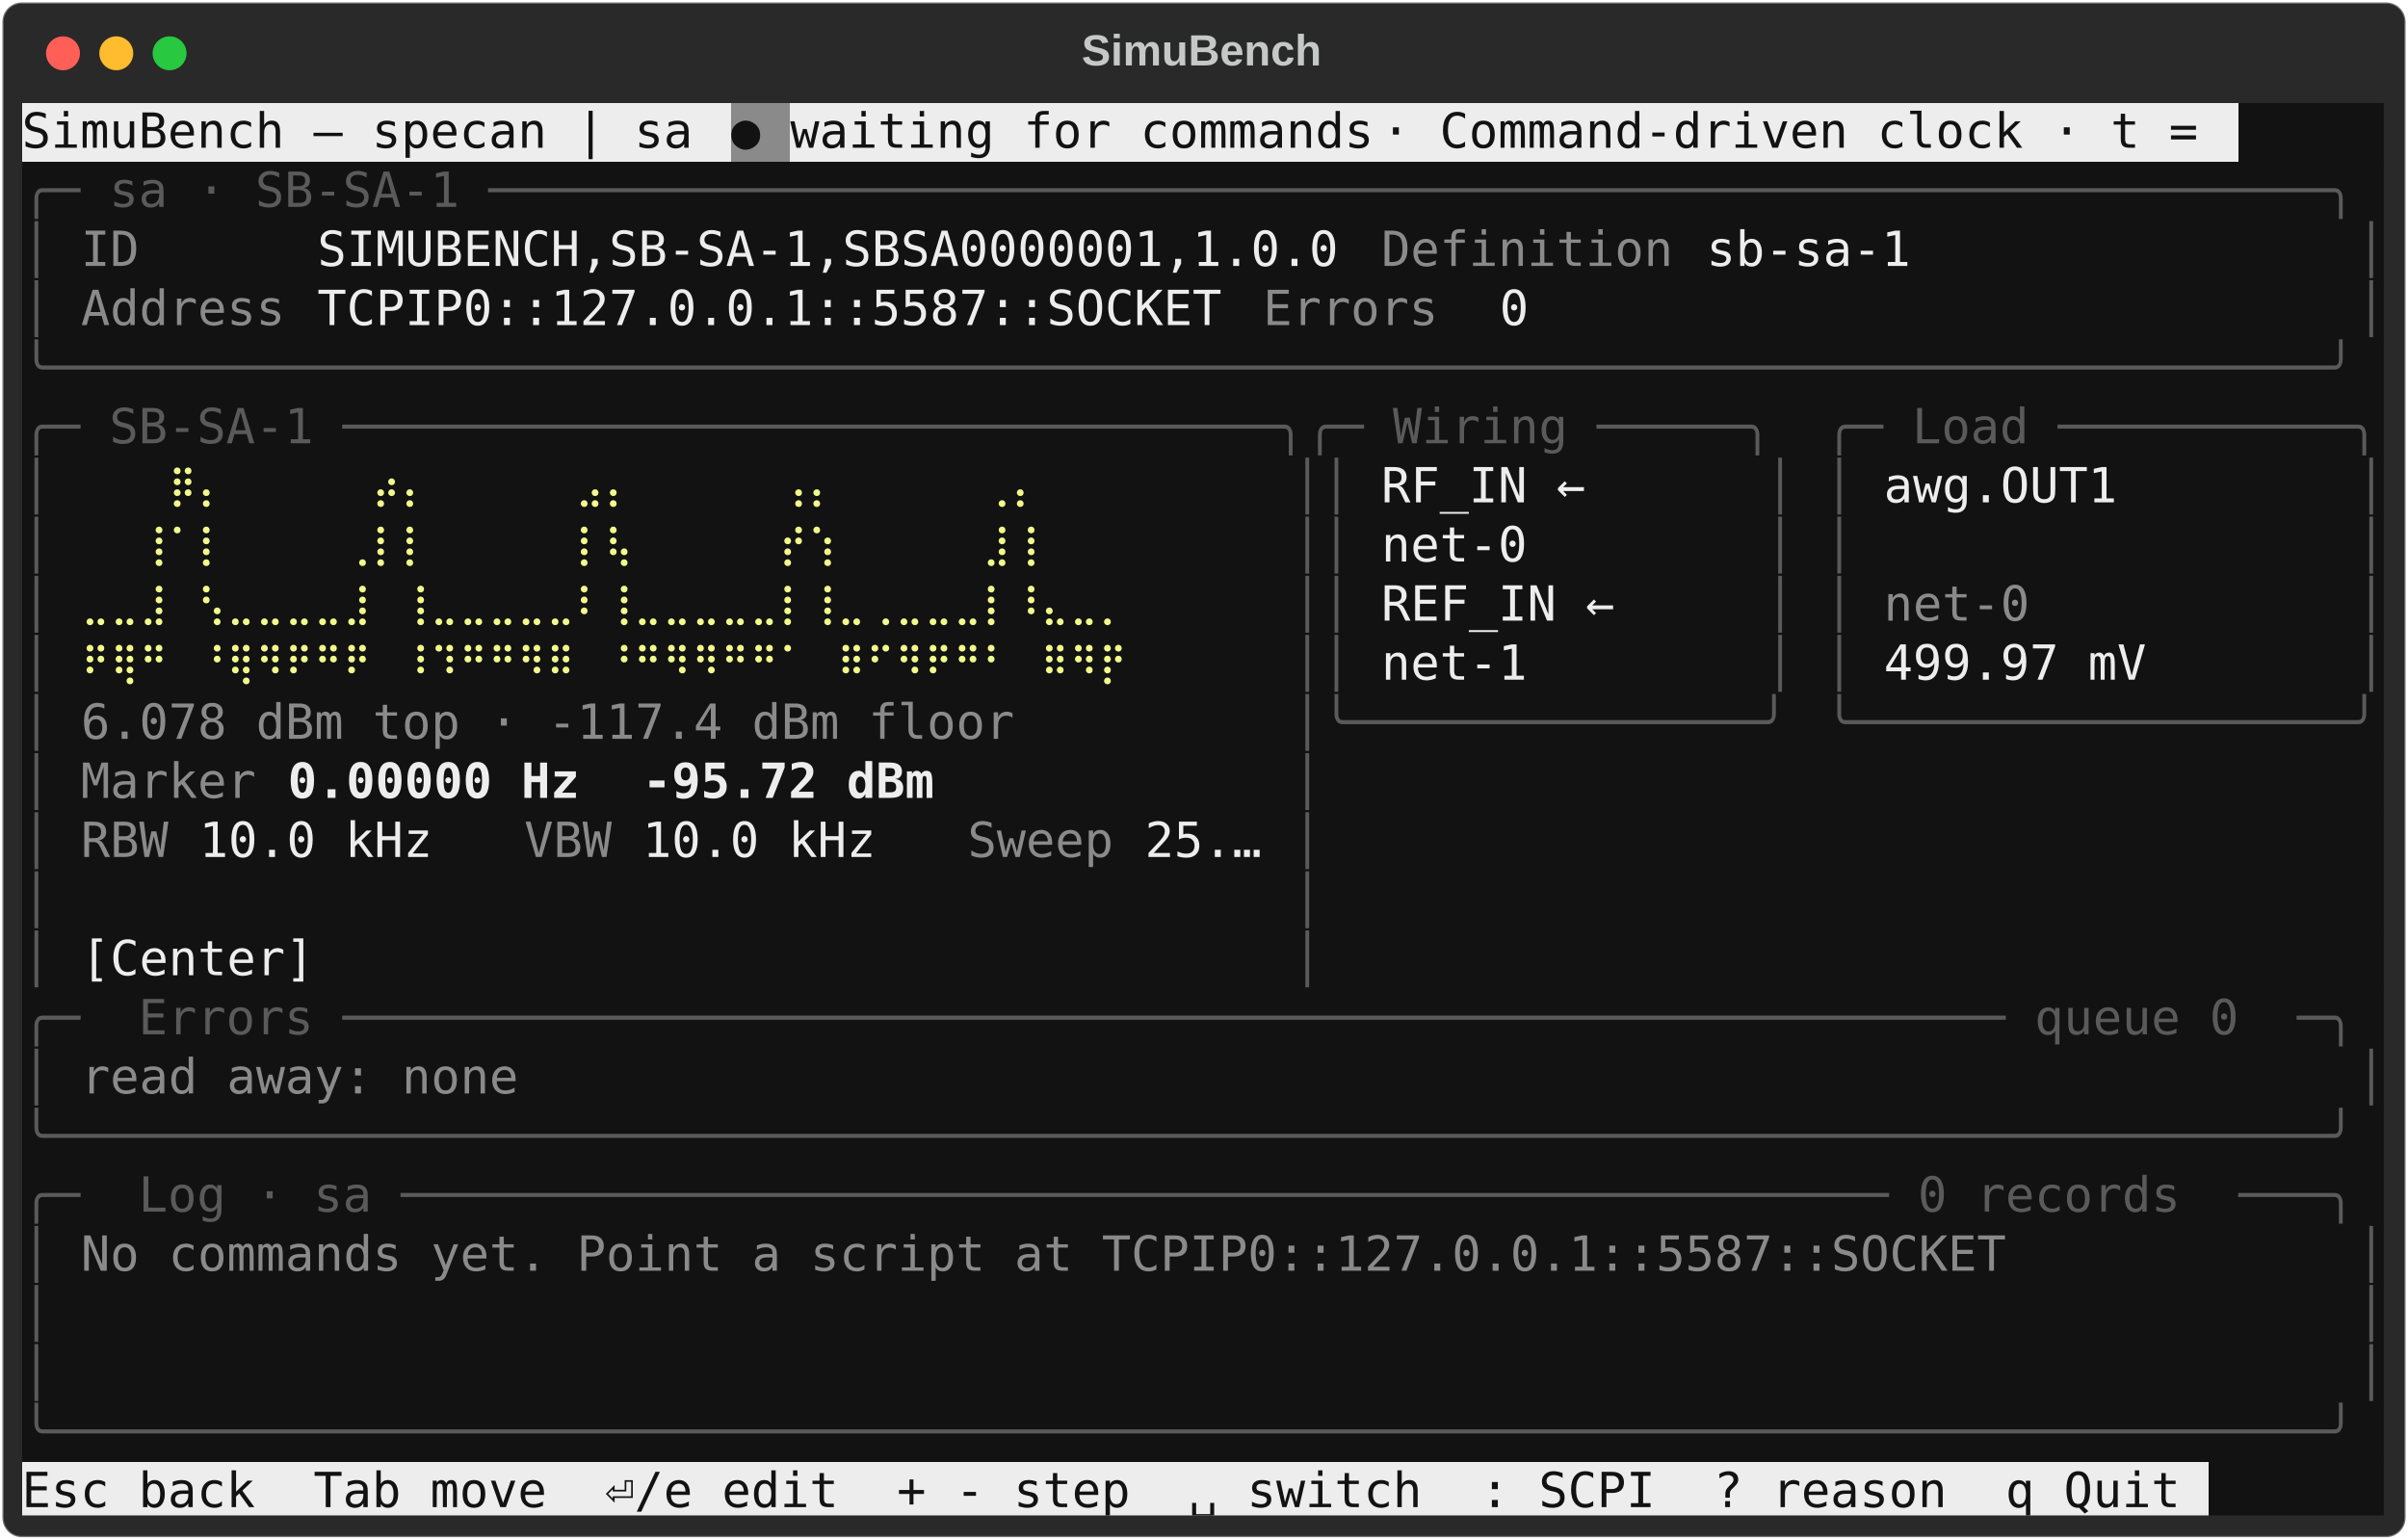
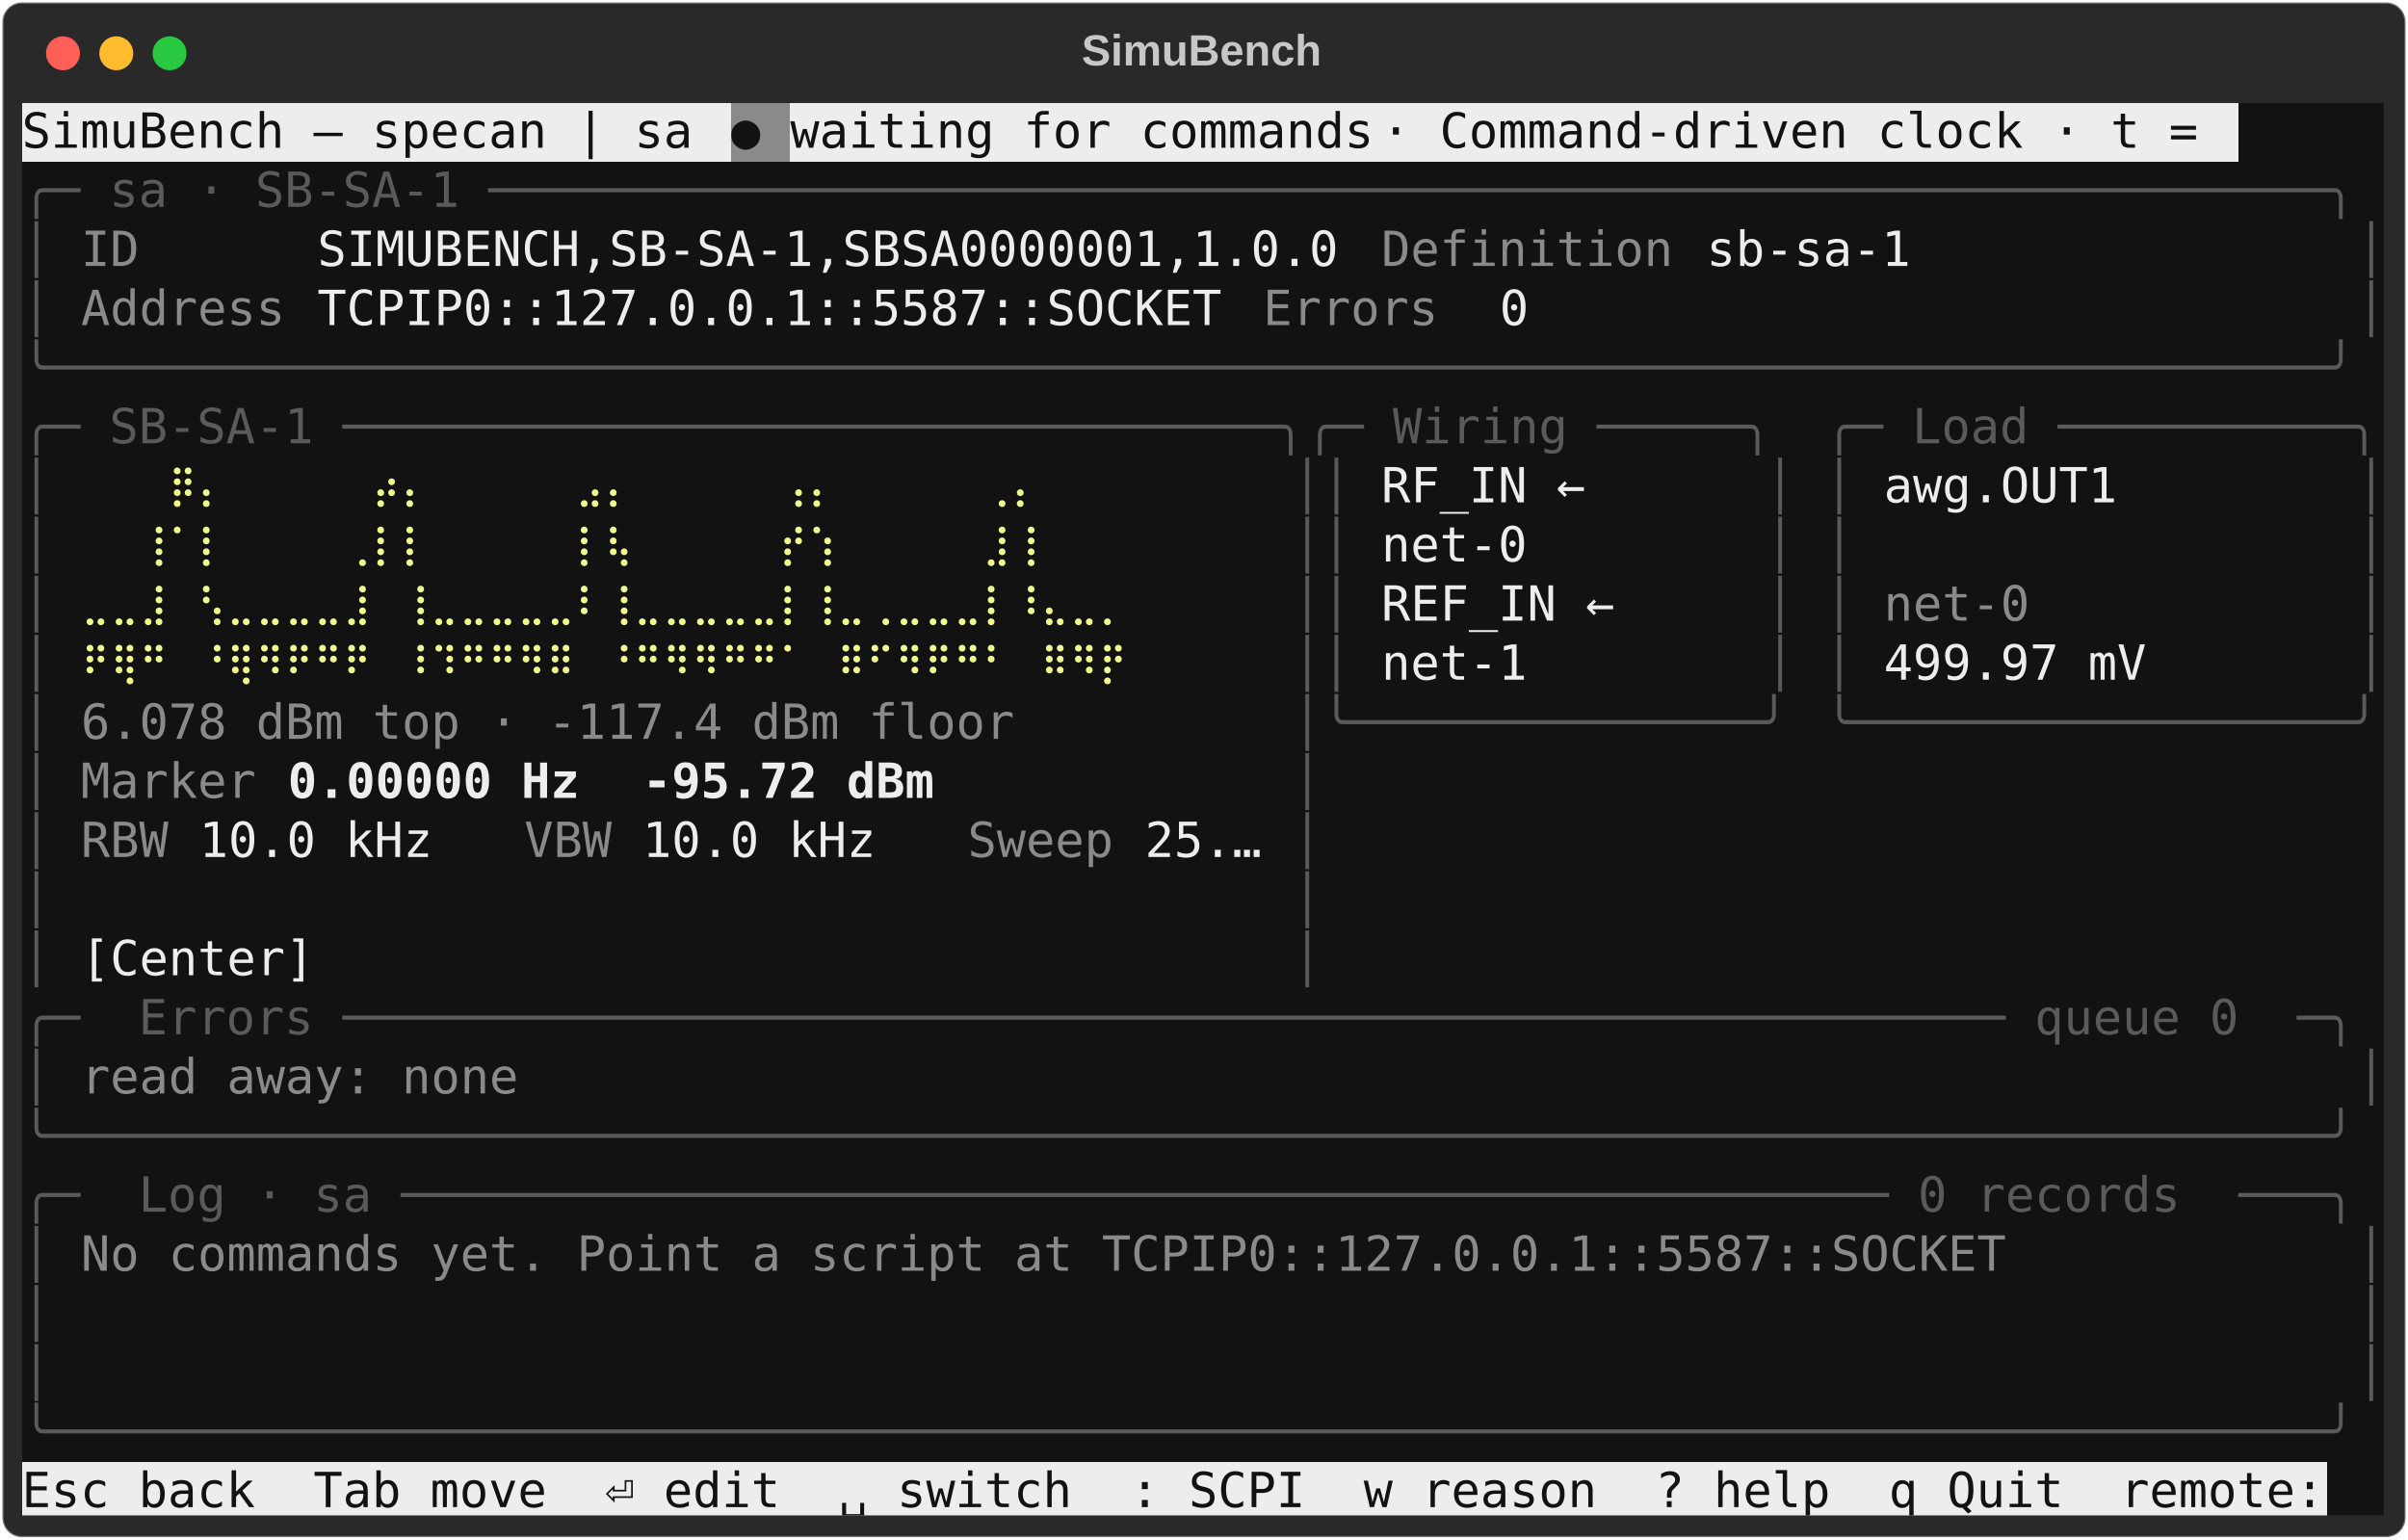
<svg xmlns="http://www.w3.org/2000/svg" class="rich-terminal" viewBox="0 0 994 635.6">
  <style>

    @font-face {
        font-family: "Fira Code";
        src: local("FiraCode-Regular"),
                url("https://cdnjs.cloudflare.com/ajax/libs/firacode/6.2.0/woff2/FiraCode-Regular.woff2") format("woff2"),
                url("https://cdnjs.cloudflare.com/ajax/libs/firacode/6.2.0/woff/FiraCode-Regular.woff") format("woff");
        font-style: normal;
        font-weight: 400;
    }
    @font-face {
        font-family: "Fira Code";
        src: local("FiraCode-Bold"),
                url("https://cdnjs.cloudflare.com/ajax/libs/firacode/6.2.0/woff2/FiraCode-Bold.woff2") format("woff2"),
                url("https://cdnjs.cloudflare.com/ajax/libs/firacode/6.2.0/woff/FiraCode-Bold.woff") format("woff");
        font-style: bold;
        font-weight: 700;
    }

    .terminal-matrix {
        font-family: Fira Code, monospace;
        font-size: 20px;
        line-height: 24.4px;
        font-variant-east-asian: full-width;
    }

    .terminal-title {
        font-size: 18px;
        font-weight: bold;
        font-family: arial;
    }

    .terminal-r1 { fill: #121212 }
.terminal-r2 { fill: #c5c8c6 }
.terminal-r3 { fill: #5a5a5a }
.terminal-r4 { fill: #8a8a8a }
.terminal-r5 { fill: #ededed }
.terminal-r6 { fill: #f1fa8c }
.terminal-r7 { fill: #ededed;font-weight: bold }
    </style>
  <defs>
    <clipPath id="terminal-clip-terminal">
      <rect x="0" y="0" width="975.0" height="584.6" />
    </clipPath>
    <clipPath id="terminal-line-0">
      <rect x="0" y="1.5" width="976" height="24.65" />
    </clipPath>
    <clipPath id="terminal-line-1">
      <rect x="0" y="25.9" width="976" height="24.65" />
    </clipPath>
    <clipPath id="terminal-line-2">
      <rect x="0" y="50.3" width="976" height="24.65" />
    </clipPath>
    <clipPath id="terminal-line-3">
      <rect x="0" y="74.7" width="976" height="24.65" />
    </clipPath>
    <clipPath id="terminal-line-4">
      <rect x="0" y="99.1" width="976" height="24.65" />
    </clipPath>
    <clipPath id="terminal-line-5">
      <rect x="0" y="123.5" width="976" height="24.65" />
    </clipPath>
    <clipPath id="terminal-line-6">
      <rect x="0" y="147.9" width="976" height="24.65" />
    </clipPath>
    <clipPath id="terminal-line-7">
      <rect x="0" y="172.3" width="976" height="24.65" />
    </clipPath>
    <clipPath id="terminal-line-8">
      <rect x="0" y="196.7" width="976" height="24.65" />
    </clipPath>
    <clipPath id="terminal-line-9">
      <rect x="0" y="221.1" width="976" height="24.65" />
    </clipPath>
    <clipPath id="terminal-line-10">
      <rect x="0" y="245.5" width="976" height="24.65" />
    </clipPath>
    <clipPath id="terminal-line-11">
      <rect x="0" y="269.9" width="976" height="24.65" />
    </clipPath>
    <clipPath id="terminal-line-12">
      <rect x="0" y="294.3" width="976" height="24.65" />
    </clipPath>
    <clipPath id="terminal-line-13">
      <rect x="0" y="318.7" width="976" height="24.65" />
    </clipPath>
    <clipPath id="terminal-line-14">
      <rect x="0" y="343.1" width="976" height="24.65" />
    </clipPath>
    <clipPath id="terminal-line-15">
      <rect x="0" y="367.5" width="976" height="24.65" />
    </clipPath>
    <clipPath id="terminal-line-16">
      <rect x="0" y="391.9" width="976" height="24.65" />
    </clipPath>
    <clipPath id="terminal-line-17">
      <rect x="0" y="416.3" width="976" height="24.65" />
    </clipPath>
    <clipPath id="terminal-line-18">
      <rect x="0" y="440.7" width="976" height="24.65" />
    </clipPath>
    <clipPath id="terminal-line-19">
      <rect x="0" y="465.1" width="976" height="24.65" />
    </clipPath>
    <clipPath id="terminal-line-20">
      <rect x="0" y="489.5" width="976" height="24.65" />
    </clipPath>
    <clipPath id="terminal-line-21">
      <rect x="0" y="513.9" width="976" height="24.65" />
    </clipPath>
    <clipPath id="terminal-line-22">
      <rect x="0" y="538.3" width="976" height="24.65" />
    </clipPath>
  </defs>
  <rect fill="#292929" stroke="rgba(255,255,255,0.35)" stroke-width="1" x="1" y="1" width="992" height="633.6" rx="8" />
  <text class="terminal-title" fill="#c5c8c6" text-anchor="middle" x="496" y="27">SimuBench</text>
  <g transform="translate(26,22)">
    <circle cx="0" cy="0" r="7" fill="#ff5f57" />
    <circle cx="22" cy="0" r="7" fill="#febc2e" />
    <circle cx="44" cy="0" r="7" fill="#28c840" />
  </g>
  <g transform="translate(9, 41)" clip-path="url(#terminal-clip-terminal)">
    <rect fill="#ededed" x="0" y="1.5" width="280.6" height="24.65" shape-rendering="crispEdges" />
    <rect fill="#ededed" x="280.6" y="1.5" width="12.2" height="24.65" shape-rendering="crispEdges" />
    <rect fill="#8a8a8a" x="292.8" y="1.5" width="24.4" height="24.65" shape-rendering="crispEdges" />
    <rect fill="#ededed" x="317.2" y="1.5" width="244" height="24.65" shape-rendering="crispEdges" />
    <rect fill="#ededed" x="561.2" y="1.5" width="353.8" height="24.65" shape-rendering="crispEdges" />
    <rect fill="#121212" x="915" y="1.5" width="61" height="24.65" shape-rendering="crispEdges" />
    <rect fill="#121212" x="0" y="25.9" width="976" height="24.65" shape-rendering="crispEdges" />
    <rect fill="#121212" x="0" y="50.3" width="12.2" height="24.65" shape-rendering="crispEdges" />
    <rect fill="#121212" x="12.2" y="50.3" width="12.2" height="24.65" shape-rendering="crispEdges" />
    <rect fill="#121212" x="24.4" y="50.3" width="97.6" height="24.65" shape-rendering="crispEdges" />
    <rect fill="#121212" x="122" y="50.3" width="439.2" height="24.65" shape-rendering="crispEdges" />
    <rect fill="#121212" x="561.2" y="50.3" width="134.2" height="24.65" shape-rendering="crispEdges" />
    <rect fill="#121212" x="695.4" y="50.3" width="256.2" height="24.65" shape-rendering="crispEdges" />
    <rect fill="#121212" x="951.6" y="50.3" width="12.2" height="24.65" shape-rendering="crispEdges" />
    <rect fill="#121212" x="963.8" y="50.3" width="12.2" height="24.65" shape-rendering="crispEdges" />
    <rect fill="#121212" x="0" y="74.7" width="12.2" height="24.65" shape-rendering="crispEdges" />
    <rect fill="#121212" x="12.2" y="74.7" width="12.2" height="24.65" shape-rendering="crispEdges" />
    <rect fill="#121212" x="24.4" y="74.7" width="97.6" height="24.65" shape-rendering="crispEdges" />
    <rect fill="#121212" x="122" y="74.7" width="390.4" height="24.65" shape-rendering="crispEdges" />
    <rect fill="#121212" x="512.4" y="74.7" width="97.6" height="24.65" shape-rendering="crispEdges" />
    <rect fill="#121212" x="610" y="74.7" width="341.6" height="24.65" shape-rendering="crispEdges" />
    <rect fill="#121212" x="951.6" y="74.7" width="12.2" height="24.65" shape-rendering="crispEdges" />
    <rect fill="#121212" x="963.8" y="74.7" width="12.2" height="24.65" shape-rendering="crispEdges" />
    <rect fill="#121212" x="0" y="99.1" width="976" height="24.65" shape-rendering="crispEdges" />
    <rect fill="#121212" x="0" y="123.5" width="732" height="24.65" shape-rendering="crispEdges" />
    <rect fill="#121212" x="732" y="123.5" width="12.2" height="24.65" shape-rendering="crispEdges" />
    <rect fill="#121212" x="744.2" y="123.5" width="231.8" height="24.65" shape-rendering="crispEdges" />
    <rect fill="#121212" x="0" y="147.9" width="12.2" height="24.65" shape-rendering="crispEdges" />
    <rect fill="#121212" x="12.2" y="147.9" width="12.2" height="24.65" shape-rendering="crispEdges" />
    <rect fill="#121212" x="24.4" y="147.9" width="439.2" height="24.65" shape-rendering="crispEdges" />
    <rect fill="#121212" x="463.6" y="147.9" width="48.8" height="24.65" shape-rendering="crispEdges" />
    <rect fill="#121212" x="512.4" y="147.9" width="12.2" height="24.65" shape-rendering="crispEdges" />
    <rect fill="#121212" x="524.6" y="147.9" width="24.4" height="24.65" shape-rendering="crispEdges" />
    <rect fill="#121212" x="549" y="147.9" width="12.2" height="24.65" shape-rendering="crispEdges" />
    <rect fill="#121212" x="561.2" y="147.9" width="85.4" height="24.65" shape-rendering="crispEdges" />
    <rect fill="#121212" x="646.6" y="147.9" width="73.2" height="24.65" shape-rendering="crispEdges" />
    <rect fill="#121212" x="719.8" y="147.9" width="12.2" height="24.65" shape-rendering="crispEdges" />
    <rect fill="#121212" x="732" y="147.9" width="12.2" height="24.65" shape-rendering="crispEdges" />
    <rect fill="#121212" x="744.2" y="147.9" width="12.2" height="24.65" shape-rendering="crispEdges" />
    <rect fill="#121212" x="756.4" y="147.9" width="12.2" height="24.65" shape-rendering="crispEdges" />
    <rect fill="#121212" x="768.6" y="147.9" width="170.8" height="24.65" shape-rendering="crispEdges" />
    <rect fill="#121212" x="939.4" y="147.9" width="24.4" height="24.65" shape-rendering="crispEdges" />
    <rect fill="#121212" x="963.8" y="147.9" width="12.2" height="24.65" shape-rendering="crispEdges" />
    <rect fill="#121212" x="0" y="172.3" width="12.2" height="24.65" shape-rendering="crispEdges" />
    <rect fill="#121212" x="12.2" y="172.3" width="12.2" height="24.65" shape-rendering="crispEdges" />
    <rect fill="#121212" x="24.4" y="172.3" width="439.2" height="24.65" shape-rendering="crispEdges" />
    <rect fill="#121212" x="463.6" y="172.3" width="48.8" height="24.65" shape-rendering="crispEdges" />
    <rect fill="#121212" x="512.4" y="172.3" width="12.2" height="24.65" shape-rendering="crispEdges" />
    <rect fill="#121212" x="524.6" y="172.3" width="24.4" height="24.65" shape-rendering="crispEdges" />
    <rect fill="#121212" x="549" y="172.3" width="12.2" height="24.65" shape-rendering="crispEdges" />
    <rect fill="#121212" x="561.2" y="172.3" width="73.2" height="24.65" shape-rendering="crispEdges" />
    <rect fill="#121212" x="634.4" y="172.3" width="85.4" height="24.65" shape-rendering="crispEdges" />
    <rect fill="#121212" x="719.8" y="172.3" width="12.2" height="24.65" shape-rendering="crispEdges" />
    <rect fill="#121212" x="732" y="172.3" width="12.2" height="24.65" shape-rendering="crispEdges" />
    <rect fill="#121212" x="744.2" y="172.3" width="12.2" height="24.65" shape-rendering="crispEdges" />
    <rect fill="#121212" x="756.4" y="172.3" width="12.2" height="24.65" shape-rendering="crispEdges" />
    <rect fill="#121212" x="768.6" y="172.3" width="170.8" height="24.65" shape-rendering="crispEdges" />
    <rect fill="#121212" x="939.4" y="172.3" width="24.4" height="24.65" shape-rendering="crispEdges" />
    <rect fill="#121212" x="963.8" y="172.3" width="12.2" height="24.65" shape-rendering="crispEdges" />
    <rect fill="#121212" x="0" y="196.7" width="12.2" height="24.65" shape-rendering="crispEdges" />
    <rect fill="#121212" x="12.2" y="196.7" width="12.2" height="24.65" shape-rendering="crispEdges" />
    <rect fill="#121212" x="24.4" y="196.7" width="439.2" height="24.65" shape-rendering="crispEdges" />
    <rect fill="#121212" x="463.6" y="196.7" width="48.8" height="24.65" shape-rendering="crispEdges" />
    <rect fill="#121212" x="512.4" y="196.7" width="12.2" height="24.65" shape-rendering="crispEdges" />
    <rect fill="#121212" x="524.6" y="196.7" width="24.4" height="24.65" shape-rendering="crispEdges" />
    <rect fill="#121212" x="549" y="196.7" width="12.2" height="24.65" shape-rendering="crispEdges" />
    <rect fill="#121212" x="561.2" y="196.7" width="97.6" height="24.65" shape-rendering="crispEdges" />
    <rect fill="#121212" x="658.8" y="196.7" width="61" height="24.65" shape-rendering="crispEdges" />
    <rect fill="#121212" x="719.8" y="196.7" width="12.2" height="24.65" shape-rendering="crispEdges" />
    <rect fill="#121212" x="732" y="196.7" width="12.2" height="24.65" shape-rendering="crispEdges" />
    <rect fill="#121212" x="744.2" y="196.7" width="12.2" height="24.65" shape-rendering="crispEdges" />
    <rect fill="#121212" x="756.4" y="196.7" width="12.2" height="24.65" shape-rendering="crispEdges" />
    <rect fill="#121212" x="768.6" y="196.7" width="61" height="24.65" shape-rendering="crispEdges" />
    <rect fill="#121212" x="829.6" y="196.7" width="109.8" height="24.65" shape-rendering="crispEdges" />
    <rect fill="#121212" x="939.4" y="196.7" width="24.4" height="24.65" shape-rendering="crispEdges" />
    <rect fill="#121212" x="963.8" y="196.7" width="12.2" height="24.65" shape-rendering="crispEdges" />
    <rect fill="#121212" x="0" y="221.1" width="12.2" height="24.65" shape-rendering="crispEdges" />
    <rect fill="#121212" x="12.2" y="221.1" width="12.2" height="24.65" shape-rendering="crispEdges" />
    <rect fill="#121212" x="24.4" y="221.1" width="439.2" height="24.65" shape-rendering="crispEdges" />
    <rect fill="#121212" x="463.6" y="221.1" width="48.8" height="24.65" shape-rendering="crispEdges" />
    <rect fill="#121212" x="512.4" y="221.1" width="12.2" height="24.65" shape-rendering="crispEdges" />
    <rect fill="#121212" x="524.6" y="221.1" width="24.4" height="24.65" shape-rendering="crispEdges" />
    <rect fill="#121212" x="549" y="221.1" width="12.2" height="24.65" shape-rendering="crispEdges" />
    <rect fill="#121212" x="561.2" y="221.1" width="61" height="24.65" shape-rendering="crispEdges" />
    <rect fill="#121212" x="622.2" y="221.1" width="97.6" height="24.65" shape-rendering="crispEdges" />
    <rect fill="#121212" x="719.8" y="221.1" width="12.2" height="24.65" shape-rendering="crispEdges" />
    <rect fill="#121212" x="732" y="221.1" width="12.2" height="24.65" shape-rendering="crispEdges" />
    <rect fill="#121212" x="744.2" y="221.1" width="12.2" height="24.65" shape-rendering="crispEdges" />
    <rect fill="#121212" x="756.4" y="221.1" width="12.2" height="24.65" shape-rendering="crispEdges" />
    <rect fill="#121212" x="768.6" y="221.1" width="170.8" height="24.65" shape-rendering="crispEdges" />
    <rect fill="#121212" x="939.4" y="221.1" width="24.4" height="24.65" shape-rendering="crispEdges" />
    <rect fill="#121212" x="963.8" y="221.1" width="12.2" height="24.65" shape-rendering="crispEdges" />
    <rect fill="#121212" x="0" y="245.5" width="12.2" height="24.65" shape-rendering="crispEdges" />
    <rect fill="#121212" x="12.2" y="245.5" width="12.2" height="24.65" shape-rendering="crispEdges" />
    <rect fill="#121212" x="24.4" y="245.5" width="390.4" height="24.65" shape-rendering="crispEdges" />
    <rect fill="#121212" x="414.8" y="245.5" width="97.6" height="24.65" shape-rendering="crispEdges" />
    <rect fill="#121212" x="512.4" y="245.5" width="12.2" height="24.65" shape-rendering="crispEdges" />
    <rect fill="#121212" x="524.6" y="245.5" width="207.4" height="24.65" shape-rendering="crispEdges" />
    <rect fill="#121212" x="732" y="245.5" width="12.2" height="24.65" shape-rendering="crispEdges" />
    <rect fill="#121212" x="744.2" y="245.5" width="231.8" height="24.65" shape-rendering="crispEdges" />
    <rect fill="#121212" x="0" y="269.9" width="12.2" height="24.65" shape-rendering="crispEdges" />
    <rect fill="#121212" x="12.2" y="269.9" width="12.2" height="24.65" shape-rendering="crispEdges" />
    <rect fill="#121212" x="24.4" y="269.9" width="85.4" height="24.65" shape-rendering="crispEdges" />
    <rect fill="#121212" x="109.8" y="269.9" width="122" height="24.65" shape-rendering="crispEdges" />
    <rect fill="#121212" x="231.8" y="269.9" width="24.4" height="24.65" shape-rendering="crispEdges" />
    <rect fill="#121212" x="256.2" y="269.9" width="122" height="24.65" shape-rendering="crispEdges" />
    <rect fill="#121212" x="378.2" y="269.9" width="134.2" height="24.65" shape-rendering="crispEdges" />
    <rect fill="#121212" x="512.4" y="269.9" width="12.2" height="24.65" shape-rendering="crispEdges" />
    <rect fill="#121212" x="524.6" y="269.9" width="12.2" height="24.65" shape-rendering="crispEdges" />
    <rect fill="#121212" x="536.8" y="269.9" width="439.2" height="24.65" shape-rendering="crispEdges" />
    <rect fill="#121212" x="0" y="294.3" width="12.2" height="24.65" shape-rendering="crispEdges" />
    <rect fill="#121212" x="12.2" y="294.3" width="12.2" height="24.65" shape-rendering="crispEdges" />
    <rect fill="#121212" x="24.4" y="294.3" width="48.8" height="24.65" shape-rendering="crispEdges" />
    <rect fill="#121212" x="73.2" y="294.3" width="134.2" height="24.65" shape-rendering="crispEdges" />
    <rect fill="#121212" x="207.4" y="294.3" width="48.8" height="24.65" shape-rendering="crispEdges" />
    <rect fill="#121212" x="256.2" y="294.3" width="134.2" height="24.65" shape-rendering="crispEdges" />
    <rect fill="#121212" x="390.4" y="294.3" width="73.2" height="24.65" shape-rendering="crispEdges" />
    <rect fill="#121212" x="463.6" y="294.3" width="48.8" height="24.65" shape-rendering="crispEdges" />
    <rect fill="#121212" x="512.4" y="294.3" width="12.2" height="24.65" shape-rendering="crispEdges" />
    <rect fill="#121212" x="524.6" y="294.3" width="12.2" height="24.65" shape-rendering="crispEdges" />
    <rect fill="#121212" x="536.8" y="294.3" width="439.2" height="24.65" shape-rendering="crispEdges" />
    <rect fill="#121212" x="0" y="318.7" width="12.2" height="24.65" shape-rendering="crispEdges" />
    <rect fill="#121212" x="12.2" y="318.7" width="12.2" height="24.65" shape-rendering="crispEdges" />
    <rect fill="#121212" x="24.4" y="318.7" width="488" height="24.65" shape-rendering="crispEdges" />
    <rect fill="#121212" x="512.4" y="318.7" width="12.2" height="24.65" shape-rendering="crispEdges" />
    <rect fill="#121212" x="524.6" y="318.7" width="12.2" height="24.65" shape-rendering="crispEdges" />
    <rect fill="#121212" x="536.8" y="318.7" width="439.2" height="24.65" shape-rendering="crispEdges" />
    <rect fill="#121212" x="0" y="343.1" width="12.2" height="24.65" shape-rendering="crispEdges" />
    <rect fill="#121212" x="12.2" y="343.1" width="12.2" height="24.65" shape-rendering="crispEdges" />
    <rect fill="#121212" x="24.4" y="343.1" width="97.6" height="24.65" shape-rendering="crispEdges" />
    <rect fill="#121212" x="122" y="343.1" width="402.6" height="24.65" shape-rendering="crispEdges" />
    <rect fill="#121212" x="524.6" y="343.1" width="12.2" height="24.65" shape-rendering="crispEdges" />
    <rect fill="#121212" x="536.8" y="343.1" width="439.2" height="24.65" shape-rendering="crispEdges" />
    <rect fill="#121212" x="0" y="367.5" width="976" height="24.65" shape-rendering="crispEdges" />
    <rect fill="#121212" x="0" y="391.9" width="12.2" height="24.65" shape-rendering="crispEdges" />
    <rect fill="#121212" x="12.2" y="391.9" width="12.2" height="24.65" shape-rendering="crispEdges" />
    <rect fill="#121212" x="24.4" y="391.9" width="183" height="24.65" shape-rendering="crispEdges" />
    <rect fill="#121212" x="207.4" y="391.9" width="744.2" height="24.65" shape-rendering="crispEdges" />
    <rect fill="#121212" x="951.6" y="391.9" width="12.2" height="24.65" shape-rendering="crispEdges" />
    <rect fill="#121212" x="963.8" y="391.9" width="12.2" height="24.65" shape-rendering="crispEdges" />
    <rect fill="#121212" x="0" y="416.3" width="976" height="24.65" shape-rendering="crispEdges" />
    <rect fill="#121212" x="0" y="440.7" width="976" height="24.65" shape-rendering="crispEdges" />
    <rect fill="#121212" x="0" y="465.1" width="12.2" height="24.65" shape-rendering="crispEdges" />
    <rect fill="#121212" x="12.2" y="465.1" width="12.2" height="24.65" shape-rendering="crispEdges" />
    <rect fill="#121212" x="24.4" y="465.1" width="805.2" height="24.65" shape-rendering="crispEdges" />
    <rect fill="#121212" x="829.6" y="465.1" width="134.2" height="24.65" shape-rendering="crispEdges" />
    <rect fill="#121212" x="963.8" y="465.1" width="12.2" height="24.65" shape-rendering="crispEdges" />
    <rect fill="#121212" x="0" y="489.5" width="12.2" height="24.65" shape-rendering="crispEdges" />
    <rect fill="#121212" x="12.2" y="489.5" width="951.6" height="24.65" shape-rendering="crispEdges" />
    <rect fill="#121212" x="963.8" y="489.5" width="12.2" height="24.65" shape-rendering="crispEdges" />
    <rect fill="#121212" x="0" y="513.9" width="12.2" height="24.65" shape-rendering="crispEdges" />
    <rect fill="#121212" x="12.2" y="513.9" width="951.6" height="24.65" shape-rendering="crispEdges" />
    <rect fill="#121212" x="963.8" y="513.9" width="12.2" height="24.65" shape-rendering="crispEdges" />
    <rect fill="#121212" x="0" y="538.3" width="976" height="24.65" shape-rendering="crispEdges" />
-     <rect fill="#ededed" x="0" y="562.7" width="902.8" height="24.65" shape-rendering="crispEdges" />
-     <rect fill="#121212" x="902.8" y="562.7" width="73.2" height="24.65" shape-rendering="crispEdges" />
+     <rect fill="#ededed" x="0" y="562.7" width="854" height="24.65" shape-rendering="crispEdges" />
+     <rect fill="#ededed" x="854" y="562.7" width="12.2" height="24.65" shape-rendering="crispEdges" />
+     <rect fill="#ededed" x="866.2" y="562.7" width="85.4" height="24.65" shape-rendering="crispEdges" />
+     <rect fill="#121212" x="951.6" y="562.7" width="24.4" height="24.65" shape-rendering="crispEdges" />
    <g class="terminal-matrix">
      <text class="terminal-r1" x="0" y="20" textLength="280.6" clip-path="url(#terminal-line-0)">SimuBench — specan | sa</text>
      <text class="terminal-r1" x="292.8" y="20" textLength="24.4" clip-path="url(#terminal-line-0)">● </text>
      <text class="terminal-r1" x="317.2" y="20" textLength="244" clip-path="url(#terminal-line-0)">waiting for commands</text>
      <text class="terminal-r1" x="561.2" y="20" textLength="353.8" clip-path="url(#terminal-line-0)"> · Command-driven clock · t =</text>
      <text class="terminal-r2" x="976" y="20" textLength="12.2" clip-path="url(#terminal-line-0)">
</text>
      <text class="terminal-r3" x="0" y="44.4" textLength="976" clip-path="url(#terminal-line-1)">╭─ sa · SB-SA-1 ───────────────────────────────────────────────────────────────╮</text>
      <text class="terminal-r2" x="976" y="44.4" textLength="12.2" clip-path="url(#terminal-line-1)">
</text>
      <text class="terminal-r3" x="0" y="68.8" textLength="12.2" clip-path="url(#terminal-line-2)">│</text>
      <text class="terminal-r4" x="24.4" y="68.8" textLength="97.6" clip-path="url(#terminal-line-2)">ID      </text>
      <text class="terminal-r5" x="122" y="68.8" textLength="439.2" clip-path="url(#terminal-line-2)">SIMUBENCH,SB-SA-1,SBSA0000001,1.0.0 </text>
      <text class="terminal-r4" x="561.2" y="68.8" textLength="134.2" clip-path="url(#terminal-line-2)">Definition </text>
      <text class="terminal-r5" x="695.4" y="68.8" textLength="256.2" clip-path="url(#terminal-line-2)">sb-sa-1              </text>
      <text class="terminal-r3" x="963.8" y="68.8" textLength="12.2" clip-path="url(#terminal-line-2)">│</text>
      <text class="terminal-r2" x="976" y="68.8" textLength="12.2" clip-path="url(#terminal-line-2)">
</text>
      <text class="terminal-r3" x="0" y="93.2" textLength="12.2" clip-path="url(#terminal-line-3)">│</text>
      <text class="terminal-r4" x="24.4" y="93.2" textLength="97.6" clip-path="url(#terminal-line-3)">Address </text>
      <text class="terminal-r5" x="122" y="93.2" textLength="390.4" clip-path="url(#terminal-line-3)">TCPIP0::127.0.0.1::5587::SOCKET </text>
      <text class="terminal-r4" x="512.4" y="93.2" textLength="97.6" clip-path="url(#terminal-line-3)">Errors  </text>
      <text class="terminal-r5" x="610" y="93.2" textLength="341.6" clip-path="url(#terminal-line-3)">0                           </text>
      <text class="terminal-r3" x="963.8" y="93.2" textLength="12.2" clip-path="url(#terminal-line-3)">│</text>
      <text class="terminal-r2" x="976" y="93.2" textLength="12.2" clip-path="url(#terminal-line-3)">
</text>
      <text class="terminal-r3" x="0" y="117.6" textLength="976" clip-path="url(#terminal-line-4)">╰──────────────────────────────────────────────────────────────────────────────╯</text>
      <text class="terminal-r2" x="976" y="117.6" textLength="12.2" clip-path="url(#terminal-line-4)">
</text>
      <text class="terminal-r3" x="0" y="142" textLength="732" clip-path="url(#terminal-line-5)">╭─ SB-SA-1 ────────────────────────────────╮╭─ Wiring ─────╮</text>
      <text class="terminal-r3" x="744.2" y="142" textLength="231.8" clip-path="url(#terminal-line-5)">╭─ Load ──────────╮</text>
      <text class="terminal-r2" x="976" y="142" textLength="12.2" clip-path="url(#terminal-line-5)">
</text>
      <text class="terminal-r3" x="0" y="166.4" textLength="12.2" clip-path="url(#terminal-line-6)">│</text>
      <text class="terminal-r6" x="24.4" y="166.4" textLength="439.2" clip-path="url(#terminal-line-6)">⠀⠀⠀⡿⡄⠀⠀⠀⠀⠀⡴⡄⠀⠀⠀⠀⠀⣠⡄⠀⠀⠀⠀⠀⢠⡄⠀⠀⠀⠀⠀⢀⡄⠀⠀⠀</text>
      <text class="terminal-r3" x="524.6" y="166.4" textLength="24.4" clip-path="url(#terminal-line-6)">││</text>
      <text class="terminal-r5" x="561.2" y="166.4" textLength="85.4" clip-path="url(#terminal-line-6)">RF_IN ←</text>
      <text class="terminal-r3" x="719.8" y="166.4" textLength="12.2" clip-path="url(#terminal-line-6)">│</text>
      <text class="terminal-r3" x="744.2" y="166.4" textLength="12.2" clip-path="url(#terminal-line-6)">│</text>
      <text class="terminal-r5" x="768.6" y="166.4" textLength="170.8" clip-path="url(#terminal-line-6)">awg.OUT1      </text>
      <text class="terminal-r3" x="963.8" y="166.4" textLength="12.2" clip-path="url(#terminal-line-6)">│</text>
      <text class="terminal-r2" x="976" y="166.4" textLength="12.2" clip-path="url(#terminal-line-6)">
</text>
      <text class="terminal-r3" x="0" y="190.8" textLength="12.2" clip-path="url(#terminal-line-7)">│</text>
      <text class="terminal-r6" x="24.4" y="190.8" textLength="439.2" clip-path="url(#terminal-line-7)">⠀⠀⢸⠁⡇⠀⠀⠀⠀⢀⡇⡇⠀⠀⠀⠀⠀⡇⢧⠀⠀⠀⠀⠀⡞⢱⠀⠀⠀⠀⠀⣸⢸⠀⠀⠀</text>
      <text class="terminal-r3" x="524.6" y="190.8" textLength="24.4" clip-path="url(#terminal-line-7)">││</text>
      <text class="terminal-r5" x="561.2" y="190.8" textLength="73.2" clip-path="url(#terminal-line-7)">net-0 </text>
      <text class="terminal-r3" x="719.8" y="190.8" textLength="12.2" clip-path="url(#terminal-line-7)">│</text>
      <text class="terminal-r3" x="744.2" y="190.8" textLength="12.2" clip-path="url(#terminal-line-7)">│</text>
      <text class="terminal-r3" x="963.8" y="190.8" textLength="12.2" clip-path="url(#terminal-line-7)">│</text>
      <text class="terminal-r2" x="976" y="190.8" textLength="12.2" clip-path="url(#terminal-line-7)">
</text>
      <text class="terminal-r3" x="0" y="215.2" textLength="12.2" clip-path="url(#terminal-line-8)">│</text>
      <text class="terminal-r6" x="24.4" y="215.2" textLength="439.2" clip-path="url(#terminal-line-8)">⣀⣀⣸⠀⢣⣀⣀⣀⣀⣸⠀⢸⣀⣀⣀⣀⣀⠇⢸⣀⣀⣀⣀⣀⡇⢸⣀⢀⣀⣀⣀⡇⠸⣄⣀⡀</text>
      <text class="terminal-r3" x="524.6" y="215.2" textLength="24.4" clip-path="url(#terminal-line-8)">││</text>
      <text class="terminal-r5" x="561.2" y="215.2" textLength="97.6" clip-path="url(#terminal-line-8)">REF_IN ←</text>
      <text class="terminal-r3" x="719.8" y="215.2" textLength="12.2" clip-path="url(#terminal-line-8)">│</text>
      <text class="terminal-r3" x="744.2" y="215.2" textLength="12.2" clip-path="url(#terminal-line-8)">│</text>
      <text class="terminal-r4" x="768.6" y="215.2" textLength="61" clip-path="url(#terminal-line-8)">net-0</text>
      <text class="terminal-r3" x="963.8" y="215.2" textLength="12.2" clip-path="url(#terminal-line-8)">│</text>
      <text class="terminal-r2" x="976" y="215.2" textLength="12.2" clip-path="url(#terminal-line-8)">
</text>
      <text class="terminal-r3" x="0" y="239.6" textLength="12.2" clip-path="url(#terminal-line-9)">│</text>
      <text class="terminal-r6" x="24.4" y="239.6" textLength="439.2" clip-path="url(#terminal-line-9)">⠟⢿⠛⠀⠘⢿⠻⠟⠛⠟⠀⠸⠹⠛⠛⠻⠿⠀⠘⠛⠻⠻⠛⠛⠁⠀⠿⠋⠻⠟⠛⠃⠀⠿⠻⡟</text>
      <text class="terminal-r3" x="524.6" y="239.6" textLength="24.4" clip-path="url(#terminal-line-9)">││</text>
      <text class="terminal-r5" x="561.2" y="239.6" textLength="61" clip-path="url(#terminal-line-9)">net-1</text>
      <text class="terminal-r3" x="719.8" y="239.6" textLength="12.2" clip-path="url(#terminal-line-9)">│</text>
      <text class="terminal-r3" x="744.2" y="239.6" textLength="12.2" clip-path="url(#terminal-line-9)">│</text>
      <text class="terminal-r5" x="768.6" y="239.6" textLength="170.8" clip-path="url(#terminal-line-9)">499.97 mV     </text>
      <text class="terminal-r3" x="963.8" y="239.6" textLength="12.2" clip-path="url(#terminal-line-9)">│</text>
      <text class="terminal-r2" x="976" y="239.6" textLength="12.2" clip-path="url(#terminal-line-9)">
</text>
      <text class="terminal-r3" x="0" y="264" textLength="12.2" clip-path="url(#terminal-line-10)">│</text>
      <text class="terminal-r4" x="24.4" y="264" textLength="390.4" clip-path="url(#terminal-line-10)">6.078 dBm top · -117.4 dBm floor</text>
      <text class="terminal-r3" x="524.6" y="264" textLength="207.4" clip-path="url(#terminal-line-10)">│╰──────────────╯</text>
      <text class="terminal-r3" x="744.2" y="264" textLength="231.8" clip-path="url(#terminal-line-10)">╰─────────────────╯</text>
      <text class="terminal-r2" x="976" y="264" textLength="12.2" clip-path="url(#terminal-line-10)">
</text>
      <text class="terminal-r3" x="0" y="288.4" textLength="12.2" clip-path="url(#terminal-line-11)">│</text>
      <text class="terminal-r4" x="24.4" y="288.4" textLength="85.4" clip-path="url(#terminal-line-11)">Marker </text>
      <text class="terminal-r7" x="109.8" y="288.4" textLength="122" clip-path="url(#terminal-line-11)">0.00000 Hz</text>
      <text class="terminal-r7" x="256.2" y="288.4" textLength="122" clip-path="url(#terminal-line-11)">-95.72 dBm</text>
      <text class="terminal-r3" x="524.6" y="288.4" textLength="12.2" clip-path="url(#terminal-line-11)">│</text>
      <text class="terminal-r2" x="976" y="288.4" textLength="12.2" clip-path="url(#terminal-line-11)">
</text>
      <text class="terminal-r3" x="0" y="312.8" textLength="12.2" clip-path="url(#terminal-line-12)">│</text>
      <text class="terminal-r4" x="24.4" y="312.8" textLength="48.8" clip-path="url(#terminal-line-12)">RBW </text>
      <text class="terminal-r5" x="73.2" y="312.8" textLength="134.2" clip-path="url(#terminal-line-12)">10.0 kHz   </text>
      <text class="terminal-r4" x="207.4" y="312.8" textLength="48.8" clip-path="url(#terminal-line-12)">VBW </text>
      <text class="terminal-r5" x="256.2" y="312.8" textLength="134.2" clip-path="url(#terminal-line-12)">10.0 kHz   </text>
      <text class="terminal-r4" x="390.4" y="312.8" textLength="73.2" clip-path="url(#terminal-line-12)">Sweep </text>
      <text class="terminal-r5" x="463.6" y="312.8" textLength="48.8" clip-path="url(#terminal-line-12)">25.…</text>
      <text class="terminal-r3" x="524.6" y="312.8" textLength="12.2" clip-path="url(#terminal-line-12)">│</text>
      <text class="terminal-r2" x="976" y="312.8" textLength="12.2" clip-path="url(#terminal-line-12)">
</text>
      <text class="terminal-r3" x="0" y="337.2" textLength="12.2" clip-path="url(#terminal-line-13)">│</text>
      <text class="terminal-r3" x="524.6" y="337.2" textLength="12.2" clip-path="url(#terminal-line-13)">│</text>
      <text class="terminal-r2" x="976" y="337.2" textLength="12.2" clip-path="url(#terminal-line-13)">
</text>
      <text class="terminal-r3" x="0" y="361.6" textLength="12.2" clip-path="url(#terminal-line-14)">│</text>
      <text class="terminal-r5" x="24.4" y="361.6" textLength="97.6" clip-path="url(#terminal-line-14)">[Center]</text>
      <text class="terminal-r3" x="524.6" y="361.6" textLength="12.2" clip-path="url(#terminal-line-14)">│</text>
      <text class="terminal-r2" x="976" y="361.6" textLength="12.2" clip-path="url(#terminal-line-14)">
</text>
      <text class="terminal-r3" x="0" y="386" textLength="976" clip-path="url(#terminal-line-15)">╭─  Errors ───────────────────────────────────────────────────────── queue 0  ─╮</text>
      <text class="terminal-r2" x="976" y="386" textLength="12.2" clip-path="url(#terminal-line-15)">
</text>
      <text class="terminal-r3" x="0" y="410.4" textLength="12.2" clip-path="url(#terminal-line-16)">│</text>
      <text class="terminal-r4" x="24.4" y="410.4" textLength="183" clip-path="url(#terminal-line-16)">read away: none</text>
      <text class="terminal-r3" x="963.8" y="410.4" textLength="12.2" clip-path="url(#terminal-line-16)">│</text>
      <text class="terminal-r2" x="976" y="410.4" textLength="12.2" clip-path="url(#terminal-line-16)">
</text>
      <text class="terminal-r3" x="0" y="434.8" textLength="976" clip-path="url(#terminal-line-17)">╰──────────────────────────────────────────────────────────────────────────────╯</text>
      <text class="terminal-r2" x="976" y="434.8" textLength="12.2" clip-path="url(#terminal-line-17)">
</text>
      <text class="terminal-r3" x="0" y="459.2" textLength="976" clip-path="url(#terminal-line-18)">╭─  Log · sa ─────────────────────────────────────────────────── 0 records  ───╮</text>
      <text class="terminal-r2" x="976" y="459.2" textLength="12.2" clip-path="url(#terminal-line-18)">
</text>
      <text class="terminal-r3" x="0" y="483.6" textLength="12.2" clip-path="url(#terminal-line-19)">│</text>
      <text class="terminal-r4" x="24.4" y="483.6" textLength="805.2" clip-path="url(#terminal-line-19)">No commands yet. Point a script at TCPIP0::127.0.0.1::5587::SOCKET</text>
      <text class="terminal-r3" x="963.8" y="483.6" textLength="12.2" clip-path="url(#terminal-line-19)">│</text>
      <text class="terminal-r2" x="976" y="483.6" textLength="12.2" clip-path="url(#terminal-line-19)">
</text>
      <text class="terminal-r3" x="0" y="508" textLength="12.2" clip-path="url(#terminal-line-20)">│</text>
      <text class="terminal-r3" x="963.8" y="508" textLength="12.2" clip-path="url(#terminal-line-20)">│</text>
      <text class="terminal-r2" x="976" y="508" textLength="12.2" clip-path="url(#terminal-line-20)">
</text>
      <text class="terminal-r3" x="0" y="532.4" textLength="12.2" clip-path="url(#terminal-line-21)">│</text>
      <text class="terminal-r3" x="963.8" y="532.4" textLength="12.2" clip-path="url(#terminal-line-21)">│</text>
      <text class="terminal-r2" x="976" y="532.4" textLength="12.2" clip-path="url(#terminal-line-21)">
</text>
      <text class="terminal-r3" x="0" y="556.8" textLength="976" clip-path="url(#terminal-line-22)">╰──────────────────────────────────────────────────────────────────────────────╯</text>
      <text class="terminal-r2" x="976" y="556.8" textLength="12.2" clip-path="url(#terminal-line-22)">
</text>
-       <text class="terminal-r1" x="0" y="581.2" textLength="902.8" clip-path="url(#terminal-line-23)">Esc back  Tab move  ⏎/e edit  + - step  ␣ switch  : SCPI  ? reason  q Quit</text>
+       <text class="terminal-r1" x="0" y="581.2" textLength="854" clip-path="url(#terminal-line-23)">Esc back  Tab move  ⏎ edit  ␣ switch  : SCPI  w reason  ? help  q Quit</text>
+       <text class="terminal-r1" x="866.2" y="581.2" textLength="85.4" clip-path="url(#terminal-line-23)">remote:</text>
    </g>
  </g>
</svg>
